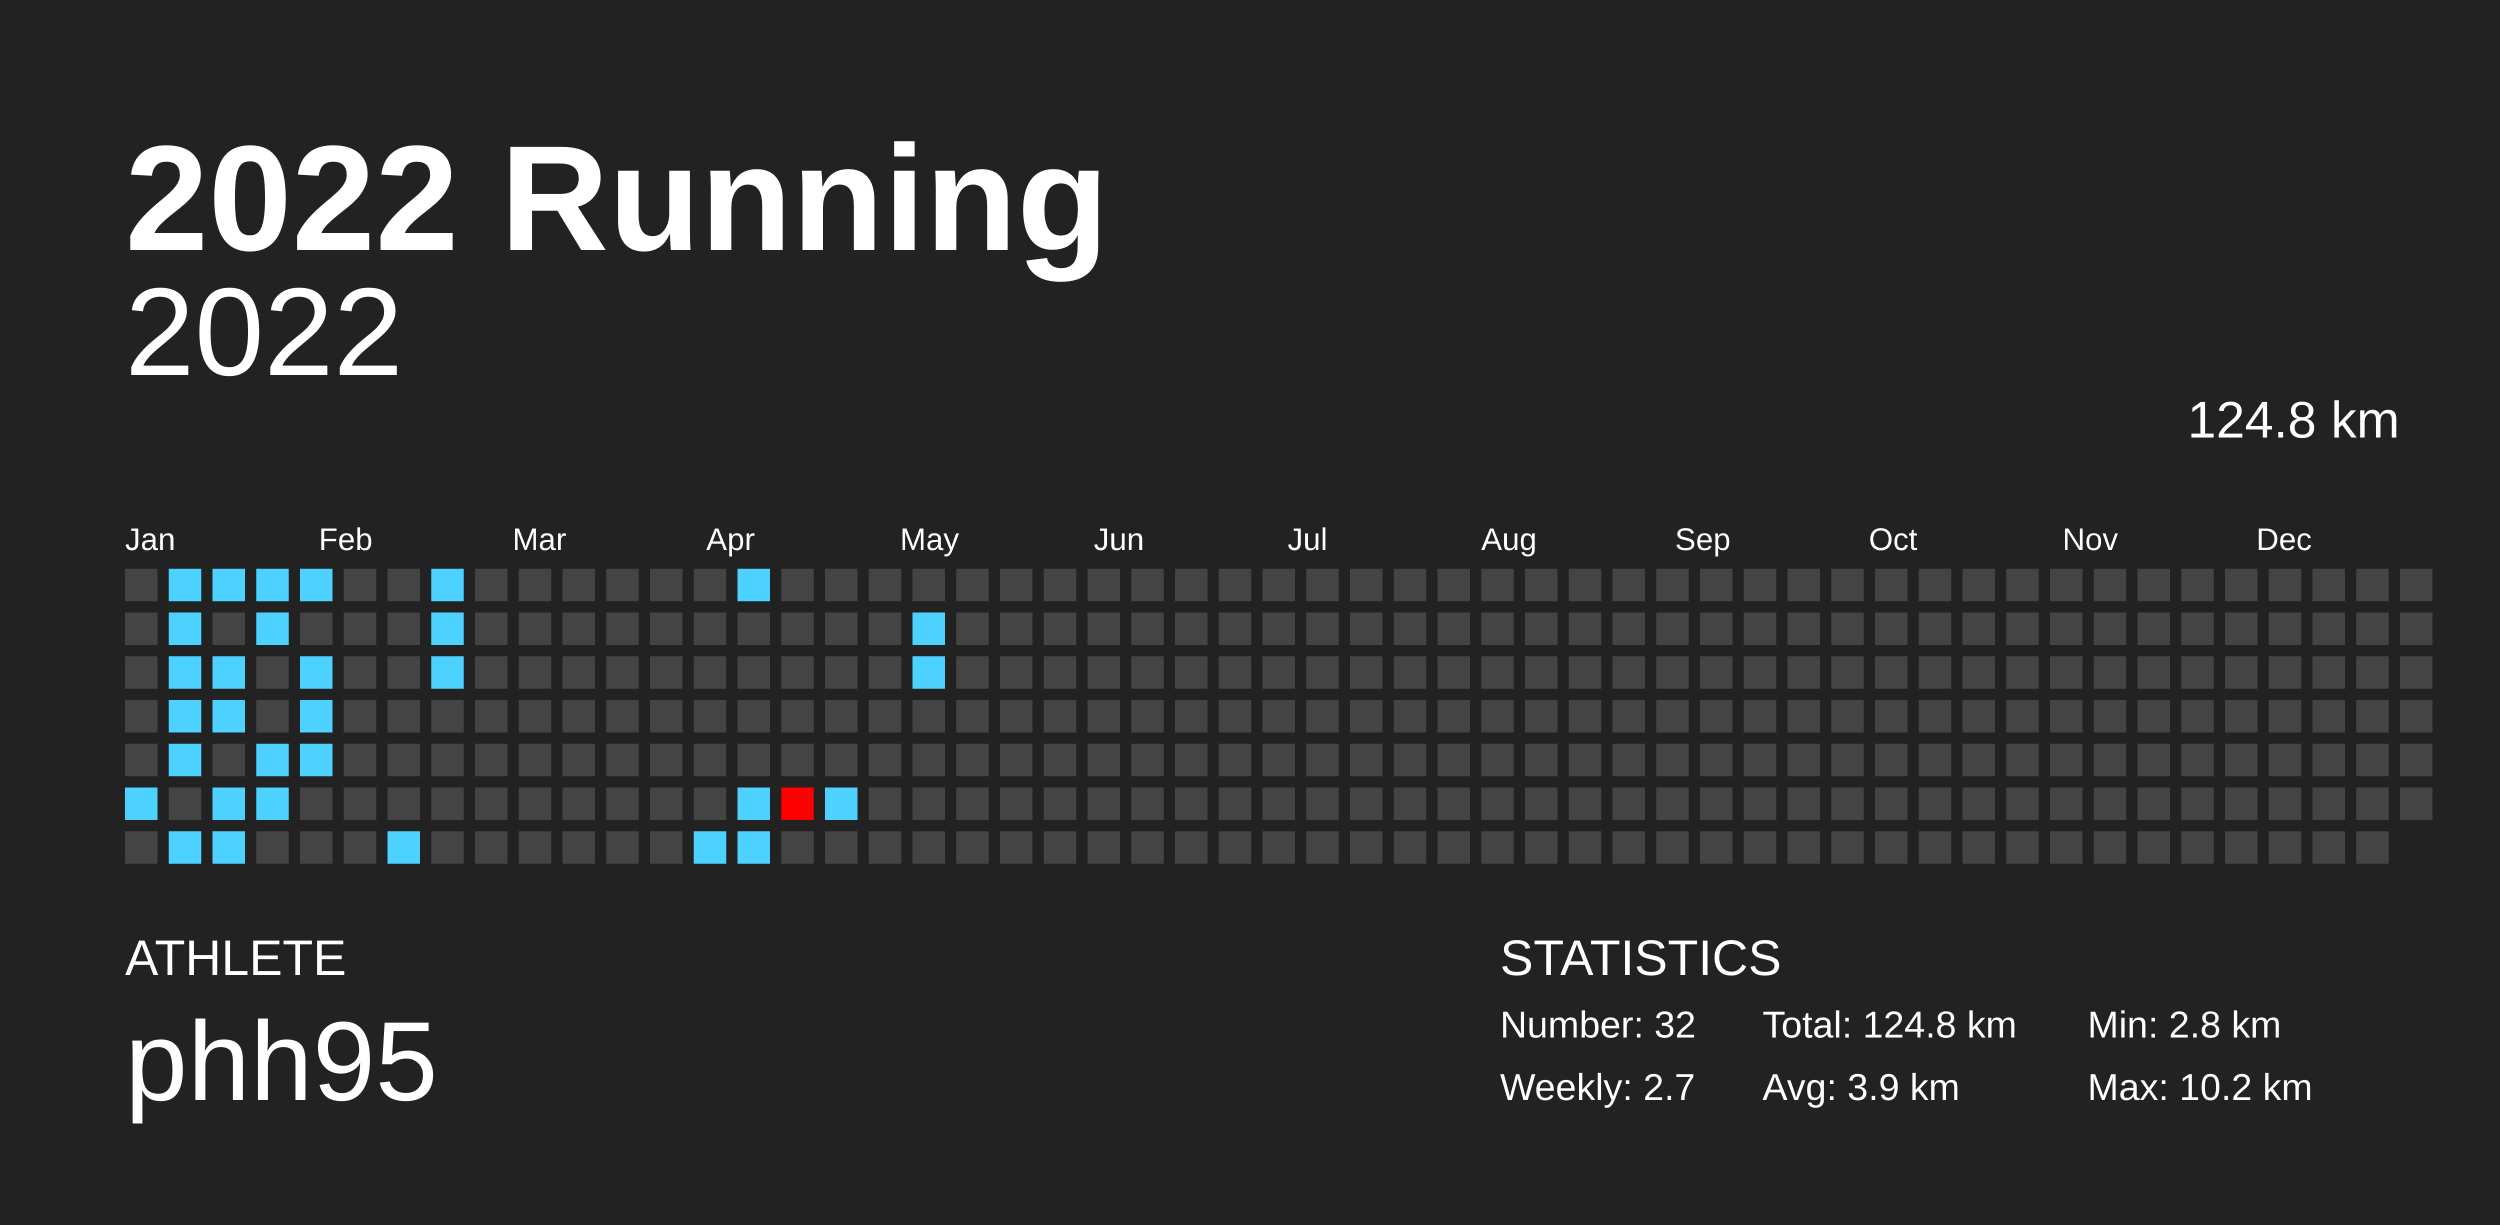
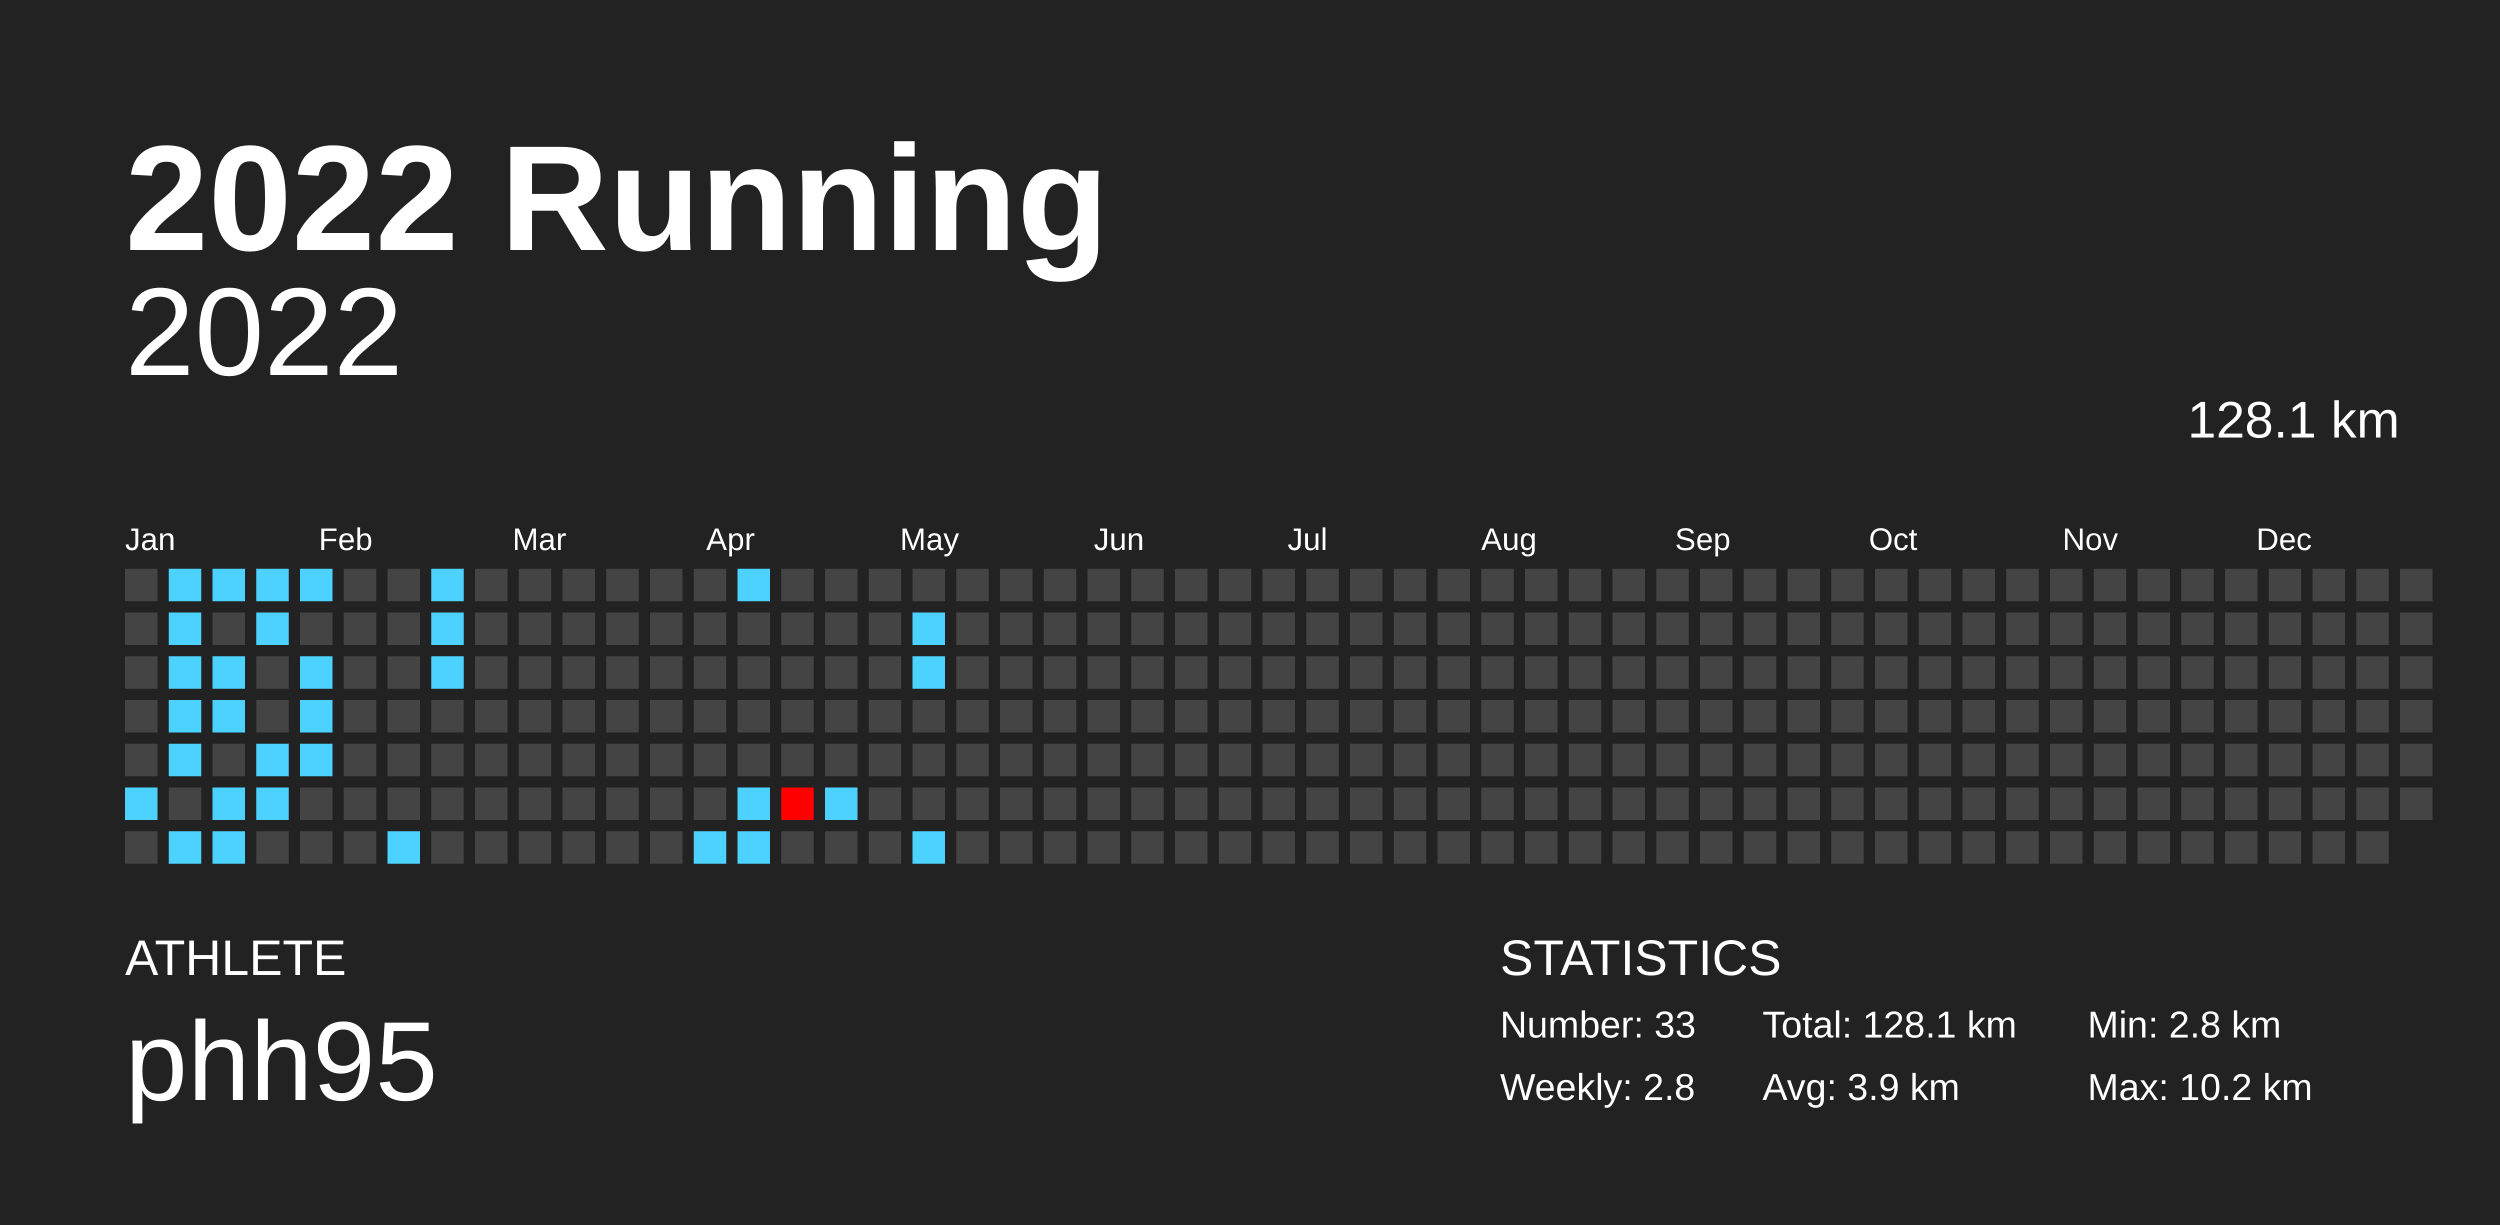
<svg xmlns="http://www.w3.org/2000/svg" baseProfile="full" height="98mm" version="1.1" viewBox="0,0,200,98" width="200mm">
  <defs />
  <rect fill="#222222" height="98" width="200" x="0" y="0" />
  <text fill="#FFFFFF" style="font-size:12px; font-family:Arial; font-weight:bold;" x="10" y="20">2022 Running</text>
  <text fill="#FFFFFF" style="font-size:4px; font-family:Arial" x="10" y="78">ATHLETE</text>
  <text fill="#FFFFFF" style="font-size:9px; font-family:Arial" x="10" y="88">phh95</text>
  <text fill="#FFFFFF" style="font-size:4px; font-family:Arial" x="120" y="78">STATISTICS</text>
-   <text fill="#FFFFFF" style="font-size:3px; font-family:Arial" x="120" y="83">Number: 32</text>
-   <text fill="#FFFFFF" style="font-size:3px; font-family:Arial" x="120" y="88">Weekly: 2.7</text>
-   <text fill="#FFFFFF" style="font-size:3px; font-family:Arial" x="141" y="83">Total: 124.8 km</text>
+   <text fill="#FFFFFF" style="font-size:3px; font-family:Arial" x="120" y="83">Number: 33</text>
+   <text fill="#FFFFFF" style="font-size:3px; font-family:Arial" x="120" y="88">Weekly: 2.8</text>
+   <text fill="#FFFFFF" style="font-size:3px; font-family:Arial" x="141" y="83">Total: 128.1 km</text>
  <text fill="#FFFFFF" style="font-size:3px; font-family:Arial" x="141" y="88">Avg: 3.9 km</text>
  <text fill="#FFFFFF" style="font-size:3px; font-family:Arial" x="167" y="83">Min: 2.8 km</text>
  <text fill="#FFFFFF" style="font-size:3px; font-family:Arial" x="167" y="88">Max: 10.2 km</text>
  <text alignment-baseline="hanging" fill="#FFFFFF" style="font-size:10.0px; font-family:Arial;" x="10" y="30">2022</text>
-   <text alignment-baseline="hanging" fill="#FFFFFF" style="font-size:4.125px; font-family:Arial;" x="175" y="35">124.8 km</text>
+   <text alignment-baseline="hanging" fill="#FFFFFF" style="font-size:4.125px; font-family:Arial;" x="175" y="35">128.1 km</text>
  <text fill="#FFFFFF" style="font-size:2.5px; font-family:Arial" x="10.0" y="44">Jan</text>
  <text fill="#FFFFFF" style="font-size:2.5px; font-family:Arial" x="25.5" y="44">Feb</text>
  <text fill="#FFFFFF" style="font-size:2.5px; font-family:Arial" x="41.0" y="44">Mar</text>
  <text fill="#FFFFFF" style="font-size:2.5px; font-family:Arial" x="56.5" y="44">Apr</text>
  <text fill="#FFFFFF" style="font-size:2.5px; font-family:Arial" x="72.0" y="44">May</text>
  <text fill="#FFFFFF" style="font-size:2.5px; font-family:Arial" x="87.5" y="44">Jun</text>
  <text fill="#FFFFFF" style="font-size:2.5px; font-family:Arial" x="103.0" y="44">Jul</text>
  <text fill="#FFFFFF" style="font-size:2.5px; font-family:Arial" x="118.5" y="44">Aug</text>
  <text fill="#FFFFFF" style="font-size:2.5px; font-family:Arial" x="134.0" y="44">Sep</text>
  <text fill="#FFFFFF" style="font-size:2.5px; font-family:Arial" x="149.5" y="44">Oct</text>
  <text fill="#FFFFFF" style="font-size:2.5px; font-family:Arial" x="165.0" y="44">Nov</text>
  <text fill="#FFFFFF" style="font-size:2.5px; font-family:Arial" x="180.5" y="44">Dec</text>
  <rect fill="#444444" height="2.6" width="2.6" x="10.0" y="45.5" />
  <rect fill="#444444" height="2.6" width="2.6" x="10.0" y="49.0" />
  <rect fill="#444444" height="2.6" width="2.6" x="10.0" y="52.5" />
  <rect fill="#444444" height="2.6" width="2.6" x="10.0" y="56.0" />
  <rect fill="#444444" height="2.6" width="2.6" x="10.0" y="59.5" />
  <rect fill="#4dd2ff" height="2.6" width="2.6" x="10.0" y="63.0" />
  <rect fill="#444444" height="2.6" width="2.6" x="10.0" y="66.5" />
  <rect fill="#4dd2ff" height="2.6" width="2.6" x="13.5" y="45.5" />
  <rect fill="#4dd2ff" height="2.6" width="2.6" x="13.5" y="49.0" />
  <rect fill="#4dd2ff" height="2.6" width="2.6" x="13.5" y="52.5" />
  <rect fill="#4dd2ff" height="2.6" width="2.6" x="13.5" y="56.0" />
  <rect fill="#4dd2ff" height="2.6" width="2.6" x="13.5" y="59.5" />
  <rect fill="#444444" height="2.6" width="2.6" x="13.5" y="63.0" />
  <rect fill="#4dd2ff" height="2.6" width="2.6" x="13.5" y="66.5" />
  <rect fill="#4dd2ff" height="2.6" width="2.6" x="17.0" y="45.5" />
  <rect fill="#444444" height="2.6" width="2.6" x="17.0" y="49.0" />
  <rect fill="#4dd2ff" height="2.6" width="2.6" x="17.0" y="52.5" />
  <rect fill="#4dd2ff" height="2.6" width="2.6" x="17.0" y="56.0" />
  <rect fill="#444444" height="2.6" width="2.6" x="17.0" y="59.5" />
  <rect fill="#4dd2ff" height="2.6" width="2.6" x="17.0" y="63.0" />
  <rect fill="#4dd2ff" height="2.6" width="2.6" x="17.0" y="66.5" />
  <rect fill="#4dd2ff" height="2.6" width="2.6" x="20.5" y="45.5" />
  <rect fill="#4dd2ff" height="2.6" width="2.6" x="20.5" y="49.0" />
  <rect fill="#444444" height="2.6" width="2.6" x="20.5" y="52.5" />
  <rect fill="#444444" height="2.6" width="2.6" x="20.5" y="56.0" />
  <rect fill="#4dd2ff" height="2.6" width="2.6" x="20.5" y="59.5" />
  <rect fill="#4dd2ff" height="2.6" width="2.6" x="20.5" y="63.0" />
  <rect fill="#444444" height="2.6" width="2.6" x="20.5" y="66.5" />
  <rect fill="#4dd2ff" height="2.6" width="2.6" x="24.0" y="45.5" />
  <rect fill="#444444" height="2.6" width="2.6" x="24.0" y="49.0" />
  <rect fill="#4dd2ff" height="2.6" width="2.6" x="24.0" y="52.5" />
  <rect fill="#4dd2ff" height="2.6" width="2.6" x="24.0" y="56.0" />
  <rect fill="#4dd2ff" height="2.6" width="2.6" x="24.0" y="59.5" />
  <rect fill="#444444" height="2.6" width="2.6" x="24.0" y="63.0" />
  <rect fill="#444444" height="2.6" width="2.6" x="24.0" y="66.5" />
  <rect fill="#444444" height="2.6" width="2.6" x="27.5" y="45.5" />
  <rect fill="#444444" height="2.6" width="2.6" x="27.5" y="49.0" />
  <rect fill="#444444" height="2.6" width="2.6" x="27.5" y="52.5" />
  <rect fill="#444444" height="2.6" width="2.6" x="27.5" y="56.0" />
  <rect fill="#444444" height="2.6" width="2.6" x="27.5" y="59.5" />
  <rect fill="#444444" height="2.6" width="2.6" x="27.5" y="63.0" />
  <rect fill="#444444" height="2.6" width="2.6" x="27.5" y="66.5" />
  <rect fill="#444444" height="2.6" width="2.6" x="31.0" y="45.5" />
  <rect fill="#444444" height="2.6" width="2.6" x="31.0" y="49.0" />
  <rect fill="#444444" height="2.6" width="2.6" x="31.0" y="52.5" />
  <rect fill="#444444" height="2.6" width="2.6" x="31.0" y="56.0" />
  <rect fill="#444444" height="2.6" width="2.6" x="31.0" y="59.5" />
  <rect fill="#444444" height="2.6" width="2.6" x="31.0" y="63.0" />
  <rect fill="#4dd2ff" height="2.6" width="2.6" x="31.0" y="66.5" />
  <rect fill="#4dd2ff" height="2.6" width="2.6" x="34.5" y="45.5" />
  <rect fill="#4dd2ff" height="2.6" width="2.6" x="34.5" y="49.0" />
  <rect fill="#4dd2ff" height="2.6" width="2.6" x="34.5" y="52.5" />
  <rect fill="#444444" height="2.6" width="2.6" x="34.5" y="56.0" />
  <rect fill="#444444" height="2.6" width="2.6" x="34.5" y="59.5" />
  <rect fill="#444444" height="2.6" width="2.6" x="34.5" y="63.0" />
  <rect fill="#444444" height="2.6" width="2.6" x="34.5" y="66.5" />
  <rect fill="#444444" height="2.6" width="2.6" x="38.0" y="45.5" />
  <rect fill="#444444" height="2.6" width="2.6" x="38.0" y="49.0" />
  <rect fill="#444444" height="2.6" width="2.6" x="38.0" y="52.5" />
  <rect fill="#444444" height="2.6" width="2.6" x="38.0" y="56.0" />
  <rect fill="#444444" height="2.6" width="2.6" x="38.0" y="59.5" />
  <rect fill="#444444" height="2.6" width="2.6" x="38.0" y="63.0" />
  <rect fill="#444444" height="2.6" width="2.6" x="38.0" y="66.5" />
  <rect fill="#444444" height="2.6" width="2.6" x="41.5" y="45.5" />
  <rect fill="#444444" height="2.6" width="2.6" x="41.5" y="49.0" />
  <rect fill="#444444" height="2.6" width="2.6" x="41.5" y="52.5" />
  <rect fill="#444444" height="2.6" width="2.6" x="41.5" y="56.0" />
  <rect fill="#444444" height="2.6" width="2.6" x="41.5" y="59.5" />
  <rect fill="#444444" height="2.6" width="2.6" x="41.5" y="63.0" />
  <rect fill="#444444" height="2.6" width="2.6" x="41.5" y="66.5" />
  <rect fill="#444444" height="2.6" width="2.6" x="45.0" y="45.5" />
  <rect fill="#444444" height="2.6" width="2.6" x="45.0" y="49.0" />
  <rect fill="#444444" height="2.6" width="2.6" x="45.0" y="52.5" />
  <rect fill="#444444" height="2.6" width="2.6" x="45.0" y="56.0" />
  <rect fill="#444444" height="2.6" width="2.6" x="45.0" y="59.5" />
  <rect fill="#444444" height="2.6" width="2.6" x="45.0" y="63.0" />
  <rect fill="#444444" height="2.6" width="2.6" x="45.0" y="66.5" />
  <rect fill="#444444" height="2.6" width="2.6" x="48.5" y="45.5" />
  <rect fill="#444444" height="2.6" width="2.6" x="48.5" y="49.0" />
  <rect fill="#444444" height="2.6" width="2.6" x="48.5" y="52.5" />
  <rect fill="#444444" height="2.6" width="2.6" x="48.5" y="56.0" />
  <rect fill="#444444" height="2.6" width="2.6" x="48.5" y="59.5" />
  <rect fill="#444444" height="2.6" width="2.6" x="48.5" y="63.0" />
  <rect fill="#444444" height="2.6" width="2.6" x="48.5" y="66.5" />
  <rect fill="#444444" height="2.6" width="2.6" x="52.0" y="45.5" />
  <rect fill="#444444" height="2.6" width="2.6" x="52.0" y="49.0" />
  <rect fill="#444444" height="2.6" width="2.6" x="52.0" y="52.5" />
  <rect fill="#444444" height="2.6" width="2.6" x="52.0" y="56.0" />
  <rect fill="#444444" height="2.6" width="2.6" x="52.0" y="59.5" />
  <rect fill="#444444" height="2.6" width="2.6" x="52.0" y="63.0" />
  <rect fill="#444444" height="2.6" width="2.6" x="52.0" y="66.5" />
  <rect fill="#444444" height="2.6" width="2.6" x="55.5" y="45.5" />
  <rect fill="#444444" height="2.6" width="2.6" x="55.5" y="49.0" />
  <rect fill="#444444" height="2.6" width="2.6" x="55.5" y="52.5" />
  <rect fill="#444444" height="2.6" width="2.6" x="55.5" y="56.0" />
  <rect fill="#444444" height="2.6" width="2.6" x="55.5" y="59.5" />
  <rect fill="#444444" height="2.6" width="2.6" x="55.5" y="63.0" />
  <rect fill="#4dd2ff" height="2.6" width="2.6" x="55.5" y="66.5" />
  <rect fill="#4dd2ff" height="2.6" width="2.6" x="59.0" y="45.5" />
  <rect fill="#444444" height="2.6" width="2.6" x="59.0" y="49.0" />
  <rect fill="#444444" height="2.6" width="2.6" x="59.0" y="52.5" />
  <rect fill="#444444" height="2.6" width="2.6" x="59.0" y="56.0" />
  <rect fill="#444444" height="2.6" width="2.6" x="59.0" y="59.5" />
  <rect fill="#4dd2ff" height="2.6" width="2.6" x="59.0" y="63.0" />
  <rect fill="#4dd2ff" height="2.6" width="2.6" x="59.0" y="66.5" />
  <rect fill="#444444" height="2.6" width="2.6" x="62.5" y="45.5" />
  <rect fill="#444444" height="2.6" width="2.6" x="62.5" y="49.0" />
  <rect fill="#444444" height="2.6" width="2.6" x="62.5" y="52.5" />
  <rect fill="#444444" height="2.6" width="2.6" x="62.5" y="56.0" />
  <rect fill="#444444" height="2.6" width="2.6" x="62.5" y="59.5" />
  <rect fill="#ff0000" height="2.6" width="2.6" x="62.5" y="63.0" />
  <rect fill="#444444" height="2.6" width="2.6" x="62.5" y="66.5" />
  <rect fill="#444444" height="2.6" width="2.6" x="66.0" y="45.5" />
  <rect fill="#444444" height="2.6" width="2.6" x="66.0" y="49.0" />
  <rect fill="#444444" height="2.6" width="2.6" x="66.0" y="52.5" />
  <rect fill="#444444" height="2.6" width="2.6" x="66.0" y="56.0" />
  <rect fill="#444444" height="2.6" width="2.6" x="66.0" y="59.5" />
  <rect fill="#4dd2ff" height="2.6" width="2.6" x="66.0" y="63.0" />
  <rect fill="#444444" height="2.6" width="2.6" x="66.0" y="66.5" />
  <rect fill="#444444" height="2.6" width="2.6" x="69.5" y="45.5" />
  <rect fill="#444444" height="2.6" width="2.6" x="69.5" y="49.0" />
  <rect fill="#444444" height="2.6" width="2.6" x="69.5" y="52.5" />
  <rect fill="#444444" height="2.6" width="2.6" x="69.5" y="56.0" />
  <rect fill="#444444" height="2.6" width="2.6" x="69.5" y="59.5" />
  <rect fill="#444444" height="2.6" width="2.6" x="69.5" y="63.0" />
  <rect fill="#444444" height="2.6" width="2.6" x="69.5" y="66.5" />
  <rect fill="#444444" height="2.6" width="2.6" x="73.0" y="45.5" />
  <rect fill="#4dd2ff" height="2.6" width="2.6" x="73.0" y="49.0" />
  <rect fill="#4dd2ff" height="2.6" width="2.6" x="73.0" y="52.5" />
  <rect fill="#444444" height="2.6" width="2.6" x="73.0" y="56.0" />
  <rect fill="#444444" height="2.6" width="2.6" x="73.0" y="59.5" />
  <rect fill="#444444" height="2.6" width="2.6" x="73.0" y="63.0" />
-   <rect fill="#444444" height="2.6" width="2.6" x="73.0" y="66.5" />
+   <rect fill="#4dd2ff" height="2.6" width="2.6" x="73.0" y="66.5" />
  <rect fill="#444444" height="2.6" width="2.6" x="76.5" y="45.5" />
  <rect fill="#444444" height="2.6" width="2.6" x="76.5" y="49.0" />
  <rect fill="#444444" height="2.6" width="2.6" x="76.5" y="52.5" />
  <rect fill="#444444" height="2.6" width="2.6" x="76.5" y="56.0" />
  <rect fill="#444444" height="2.6" width="2.6" x="76.5" y="59.5" />
  <rect fill="#444444" height="2.6" width="2.6" x="76.5" y="63.0" />
  <rect fill="#444444" height="2.6" width="2.6" x="76.5" y="66.5" />
  <rect fill="#444444" height="2.6" width="2.6" x="80.0" y="45.5" />
  <rect fill="#444444" height="2.6" width="2.6" x="80.0" y="49.0" />
  <rect fill="#444444" height="2.6" width="2.6" x="80.0" y="52.5" />
  <rect fill="#444444" height="2.6" width="2.6" x="80.0" y="56.0" />
  <rect fill="#444444" height="2.6" width="2.6" x="80.0" y="59.5" />
  <rect fill="#444444" height="2.6" width="2.6" x="80.0" y="63.0" />
  <rect fill="#444444" height="2.6" width="2.6" x="80.0" y="66.5" />
  <rect fill="#444444" height="2.6" width="2.6" x="83.5" y="45.5" />
  <rect fill="#444444" height="2.6" width="2.6" x="83.5" y="49.0" />
  <rect fill="#444444" height="2.6" width="2.6" x="83.5" y="52.5" />
  <rect fill="#444444" height="2.6" width="2.6" x="83.5" y="56.0" />
  <rect fill="#444444" height="2.6" width="2.6" x="83.5" y="59.5" />
  <rect fill="#444444" height="2.6" width="2.6" x="83.5" y="63.0" />
  <rect fill="#444444" height="2.6" width="2.6" x="83.5" y="66.5" />
  <rect fill="#444444" height="2.6" width="2.6" x="87.0" y="45.5" />
  <rect fill="#444444" height="2.6" width="2.6" x="87.0" y="49.0" />
  <rect fill="#444444" height="2.6" width="2.6" x="87.0" y="52.5" />
  <rect fill="#444444" height="2.6" width="2.6" x="87.0" y="56.0" />
  <rect fill="#444444" height="2.6" width="2.6" x="87.0" y="59.5" />
  <rect fill="#444444" height="2.6" width="2.6" x="87.0" y="63.0" />
  <rect fill="#444444" height="2.6" width="2.6" x="87.0" y="66.5" />
  <rect fill="#444444" height="2.6" width="2.6" x="90.5" y="45.5" />
  <rect fill="#444444" height="2.6" width="2.6" x="90.5" y="49.0" />
  <rect fill="#444444" height="2.6" width="2.6" x="90.5" y="52.5" />
  <rect fill="#444444" height="2.6" width="2.6" x="90.5" y="56.0" />
  <rect fill="#444444" height="2.6" width="2.6" x="90.5" y="59.5" />
  <rect fill="#444444" height="2.6" width="2.6" x="90.5" y="63.0" />
  <rect fill="#444444" height="2.6" width="2.6" x="90.5" y="66.5" />
  <rect fill="#444444" height="2.6" width="2.6" x="94.0" y="45.5" />
  <rect fill="#444444" height="2.6" width="2.6" x="94.0" y="49.0" />
  <rect fill="#444444" height="2.6" width="2.6" x="94.0" y="52.5" />
  <rect fill="#444444" height="2.6" width="2.6" x="94.0" y="56.0" />
  <rect fill="#444444" height="2.6" width="2.6" x="94.0" y="59.5" />
  <rect fill="#444444" height="2.6" width="2.6" x="94.0" y="63.0" />
  <rect fill="#444444" height="2.6" width="2.6" x="94.0" y="66.5" />
  <rect fill="#444444" height="2.6" width="2.6" x="97.5" y="45.5" />
  <rect fill="#444444" height="2.6" width="2.6" x="97.5" y="49.0" />
  <rect fill="#444444" height="2.6" width="2.6" x="97.5" y="52.5" />
  <rect fill="#444444" height="2.6" width="2.6" x="97.5" y="56.0" />
  <rect fill="#444444" height="2.6" width="2.6" x="97.5" y="59.5" />
  <rect fill="#444444" height="2.6" width="2.6" x="97.5" y="63.0" />
  <rect fill="#444444" height="2.6" width="2.6" x="97.5" y="66.5" />
  <rect fill="#444444" height="2.6" width="2.6" x="101.0" y="45.5" />
  <rect fill="#444444" height="2.6" width="2.6" x="101.0" y="49.0" />
  <rect fill="#444444" height="2.6" width="2.6" x="101.0" y="52.5" />
  <rect fill="#444444" height="2.6" width="2.6" x="101.0" y="56.0" />
  <rect fill="#444444" height="2.6" width="2.6" x="101.0" y="59.5" />
  <rect fill="#444444" height="2.6" width="2.6" x="101.0" y="63.0" />
  <rect fill="#444444" height="2.6" width="2.6" x="101.0" y="66.5" />
  <rect fill="#444444" height="2.6" width="2.6" x="104.5" y="45.5" />
  <rect fill="#444444" height="2.6" width="2.6" x="104.5" y="49.0" />
  <rect fill="#444444" height="2.6" width="2.6" x="104.5" y="52.5" />
  <rect fill="#444444" height="2.6" width="2.6" x="104.5" y="56.0" />
  <rect fill="#444444" height="2.6" width="2.6" x="104.5" y="59.5" />
  <rect fill="#444444" height="2.6" width="2.6" x="104.5" y="63.0" />
  <rect fill="#444444" height="2.6" width="2.6" x="104.5" y="66.5" />
  <rect fill="#444444" height="2.6" width="2.6" x="108.0" y="45.5" />
  <rect fill="#444444" height="2.6" width="2.6" x="108.0" y="49.0" />
  <rect fill="#444444" height="2.6" width="2.6" x="108.0" y="52.5" />
  <rect fill="#444444" height="2.6" width="2.6" x="108.0" y="56.0" />
  <rect fill="#444444" height="2.6" width="2.6" x="108.0" y="59.5" />
  <rect fill="#444444" height="2.6" width="2.6" x="108.0" y="63.0" />
  <rect fill="#444444" height="2.6" width="2.6" x="108.0" y="66.5" />
  <rect fill="#444444" height="2.6" width="2.6" x="111.5" y="45.5" />
  <rect fill="#444444" height="2.6" width="2.6" x="111.5" y="49.0" />
  <rect fill="#444444" height="2.6" width="2.6" x="111.5" y="52.5" />
  <rect fill="#444444" height="2.6" width="2.6" x="111.5" y="56.0" />
  <rect fill="#444444" height="2.6" width="2.6" x="111.5" y="59.5" />
  <rect fill="#444444" height="2.6" width="2.6" x="111.5" y="63.0" />
  <rect fill="#444444" height="2.6" width="2.6" x="111.5" y="66.5" />
  <rect fill="#444444" height="2.6" width="2.6" x="115.0" y="45.5" />
  <rect fill="#444444" height="2.6" width="2.6" x="115.0" y="49.0" />
  <rect fill="#444444" height="2.6" width="2.6" x="115.0" y="52.5" />
  <rect fill="#444444" height="2.6" width="2.6" x="115.0" y="56.0" />
  <rect fill="#444444" height="2.6" width="2.6" x="115.0" y="59.5" />
  <rect fill="#444444" height="2.6" width="2.6" x="115.0" y="63.0" />
  <rect fill="#444444" height="2.6" width="2.6" x="115.0" y="66.5" />
  <rect fill="#444444" height="2.6" width="2.6" x="118.5" y="45.5" />
  <rect fill="#444444" height="2.6" width="2.6" x="118.5" y="49.0" />
  <rect fill="#444444" height="2.6" width="2.6" x="118.5" y="52.5" />
  <rect fill="#444444" height="2.6" width="2.6" x="118.5" y="56.0" />
  <rect fill="#444444" height="2.6" width="2.6" x="118.5" y="59.5" />
  <rect fill="#444444" height="2.6" width="2.6" x="118.5" y="63.0" />
  <rect fill="#444444" height="2.6" width="2.6" x="118.5" y="66.5" />
  <rect fill="#444444" height="2.6" width="2.6" x="122.0" y="45.5" />
  <rect fill="#444444" height="2.6" width="2.6" x="122.0" y="49.0" />
  <rect fill="#444444" height="2.6" width="2.6" x="122.0" y="52.5" />
  <rect fill="#444444" height="2.6" width="2.6" x="122.0" y="56.0" />
  <rect fill="#444444" height="2.6" width="2.6" x="122.0" y="59.5" />
  <rect fill="#444444" height="2.6" width="2.6" x="122.0" y="63.0" />
  <rect fill="#444444" height="2.6" width="2.6" x="122.0" y="66.5" />
  <rect fill="#444444" height="2.6" width="2.6" x="125.5" y="45.5" />
  <rect fill="#444444" height="2.6" width="2.6" x="125.5" y="49.0" />
  <rect fill="#444444" height="2.6" width="2.6" x="125.5" y="52.5" />
  <rect fill="#444444" height="2.6" width="2.6" x="125.5" y="56.0" />
  <rect fill="#444444" height="2.6" width="2.6" x="125.5" y="59.5" />
  <rect fill="#444444" height="2.6" width="2.6" x="125.5" y="63.0" />
  <rect fill="#444444" height="2.6" width="2.6" x="125.5" y="66.5" />
  <rect fill="#444444" height="2.6" width="2.6" x="129.0" y="45.5" />
  <rect fill="#444444" height="2.6" width="2.6" x="129.0" y="49.0" />
  <rect fill="#444444" height="2.6" width="2.6" x="129.0" y="52.5" />
  <rect fill="#444444" height="2.6" width="2.6" x="129.0" y="56.0" />
  <rect fill="#444444" height="2.6" width="2.6" x="129.0" y="59.5" />
  <rect fill="#444444" height="2.6" width="2.6" x="129.0" y="63.0" />
  <rect fill="#444444" height="2.6" width="2.6" x="129.0" y="66.5" />
  <rect fill="#444444" height="2.6" width="2.6" x="132.5" y="45.5" />
  <rect fill="#444444" height="2.6" width="2.6" x="132.5" y="49.0" />
  <rect fill="#444444" height="2.6" width="2.6" x="132.5" y="52.5" />
  <rect fill="#444444" height="2.6" width="2.6" x="132.5" y="56.0" />
  <rect fill="#444444" height="2.6" width="2.6" x="132.5" y="59.5" />
  <rect fill="#444444" height="2.6" width="2.6" x="132.5" y="63.0" />
  <rect fill="#444444" height="2.6" width="2.6" x="132.5" y="66.5" />
  <rect fill="#444444" height="2.6" width="2.6" x="136.0" y="45.5" />
  <rect fill="#444444" height="2.6" width="2.6" x="136.0" y="49.0" />
  <rect fill="#444444" height="2.6" width="2.6" x="136.0" y="52.5" />
  <rect fill="#444444" height="2.6" width="2.6" x="136.0" y="56.0" />
  <rect fill="#444444" height="2.6" width="2.6" x="136.0" y="59.5" />
  <rect fill="#444444" height="2.6" width="2.6" x="136.0" y="63.0" />
  <rect fill="#444444" height="2.6" width="2.6" x="136.0" y="66.5" />
  <rect fill="#444444" height="2.6" width="2.6" x="139.5" y="45.5" />
  <rect fill="#444444" height="2.6" width="2.6" x="139.5" y="49.0" />
  <rect fill="#444444" height="2.6" width="2.6" x="139.5" y="52.5" />
  <rect fill="#444444" height="2.6" width="2.6" x="139.5" y="56.0" />
  <rect fill="#444444" height="2.6" width="2.6" x="139.5" y="59.5" />
  <rect fill="#444444" height="2.6" width="2.6" x="139.5" y="63.0" />
  <rect fill="#444444" height="2.6" width="2.6" x="139.5" y="66.5" />
  <rect fill="#444444" height="2.6" width="2.6" x="143.0" y="45.5" />
  <rect fill="#444444" height="2.6" width="2.6" x="143.0" y="49.0" />
  <rect fill="#444444" height="2.6" width="2.6" x="143.0" y="52.5" />
  <rect fill="#444444" height="2.6" width="2.6" x="143.0" y="56.0" />
  <rect fill="#444444" height="2.6" width="2.6" x="143.0" y="59.5" />
  <rect fill="#444444" height="2.6" width="2.6" x="143.0" y="63.0" />
  <rect fill="#444444" height="2.6" width="2.6" x="143.0" y="66.5" />
  <rect fill="#444444" height="2.6" width="2.6" x="146.5" y="45.5" />
  <rect fill="#444444" height="2.6" width="2.6" x="146.5" y="49.0" />
  <rect fill="#444444" height="2.6" width="2.6" x="146.5" y="52.5" />
  <rect fill="#444444" height="2.6" width="2.6" x="146.5" y="56.0" />
  <rect fill="#444444" height="2.6" width="2.6" x="146.5" y="59.5" />
  <rect fill="#444444" height="2.6" width="2.6" x="146.5" y="63.0" />
  <rect fill="#444444" height="2.6" width="2.6" x="146.5" y="66.5" />
  <rect fill="#444444" height="2.6" width="2.6" x="150.0" y="45.5" />
  <rect fill="#444444" height="2.6" width="2.6" x="150.0" y="49.0" />
  <rect fill="#444444" height="2.6" width="2.6" x="150.0" y="52.5" />
  <rect fill="#444444" height="2.6" width="2.6" x="150.0" y="56.0" />
  <rect fill="#444444" height="2.6" width="2.6" x="150.0" y="59.5" />
  <rect fill="#444444" height="2.6" width="2.6" x="150.0" y="63.0" />
  <rect fill="#444444" height="2.6" width="2.6" x="150.0" y="66.5" />
  <rect fill="#444444" height="2.6" width="2.6" x="153.5" y="45.5" />
  <rect fill="#444444" height="2.6" width="2.6" x="153.5" y="49.0" />
  <rect fill="#444444" height="2.6" width="2.6" x="153.5" y="52.5" />
  <rect fill="#444444" height="2.6" width="2.6" x="153.5" y="56.0" />
  <rect fill="#444444" height="2.6" width="2.6" x="153.5" y="59.5" />
  <rect fill="#444444" height="2.6" width="2.6" x="153.5" y="63.0" />
  <rect fill="#444444" height="2.6" width="2.6" x="153.5" y="66.5" />
  <rect fill="#444444" height="2.6" width="2.6" x="157.0" y="45.5" />
  <rect fill="#444444" height="2.6" width="2.6" x="157.0" y="49.0" />
  <rect fill="#444444" height="2.6" width="2.6" x="157.0" y="52.5" />
  <rect fill="#444444" height="2.6" width="2.6" x="157.0" y="56.0" />
  <rect fill="#444444" height="2.6" width="2.6" x="157.0" y="59.5" />
  <rect fill="#444444" height="2.6" width="2.6" x="157.0" y="63.0" />
  <rect fill="#444444" height="2.6" width="2.6" x="157.0" y="66.5" />
  <rect fill="#444444" height="2.6" width="2.6" x="160.5" y="45.5" />
  <rect fill="#444444" height="2.6" width="2.6" x="160.5" y="49.0" />
  <rect fill="#444444" height="2.6" width="2.6" x="160.5" y="52.5" />
  <rect fill="#444444" height="2.6" width="2.6" x="160.5" y="56.0" />
  <rect fill="#444444" height="2.6" width="2.6" x="160.5" y="59.5" />
  <rect fill="#444444" height="2.6" width="2.6" x="160.5" y="63.0" />
  <rect fill="#444444" height="2.6" width="2.6" x="160.5" y="66.5" />
  <rect fill="#444444" height="2.6" width="2.6" x="164.0" y="45.5" />
  <rect fill="#444444" height="2.6" width="2.6" x="164.0" y="49.0" />
  <rect fill="#444444" height="2.6" width="2.6" x="164.0" y="52.5" />
  <rect fill="#444444" height="2.6" width="2.6" x="164.0" y="56.0" />
  <rect fill="#444444" height="2.6" width="2.6" x="164.0" y="59.5" />
  <rect fill="#444444" height="2.6" width="2.6" x="164.0" y="63.0" />
  <rect fill="#444444" height="2.6" width="2.6" x="164.0" y="66.5" />
  <rect fill="#444444" height="2.6" width="2.6" x="167.5" y="45.5" />
  <rect fill="#444444" height="2.6" width="2.6" x="167.5" y="49.0" />
  <rect fill="#444444" height="2.6" width="2.6" x="167.5" y="52.5" />
  <rect fill="#444444" height="2.6" width="2.6" x="167.5" y="56.0" />
  <rect fill="#444444" height="2.6" width="2.6" x="167.5" y="59.5" />
  <rect fill="#444444" height="2.6" width="2.6" x="167.5" y="63.0" />
  <rect fill="#444444" height="2.6" width="2.6" x="167.5" y="66.5" />
  <rect fill="#444444" height="2.6" width="2.6" x="171.0" y="45.5" />
  <rect fill="#444444" height="2.6" width="2.6" x="171.0" y="49.0" />
  <rect fill="#444444" height="2.6" width="2.6" x="171.0" y="52.5" />
  <rect fill="#444444" height="2.6" width="2.6" x="171.0" y="56.0" />
  <rect fill="#444444" height="2.6" width="2.6" x="171.0" y="59.5" />
  <rect fill="#444444" height="2.6" width="2.6" x="171.0" y="63.0" />
  <rect fill="#444444" height="2.6" width="2.6" x="171.0" y="66.5" />
  <rect fill="#444444" height="2.6" width="2.6" x="174.5" y="45.5" />
  <rect fill="#444444" height="2.6" width="2.6" x="174.5" y="49.0" />
  <rect fill="#444444" height="2.6" width="2.6" x="174.5" y="52.5" />
  <rect fill="#444444" height="2.6" width="2.6" x="174.5" y="56.0" />
  <rect fill="#444444" height="2.6" width="2.6" x="174.5" y="59.5" />
  <rect fill="#444444" height="2.6" width="2.6" x="174.5" y="63.0" />
  <rect fill="#444444" height="2.6" width="2.6" x="174.5" y="66.5" />
  <rect fill="#444444" height="2.6" width="2.6" x="178.0" y="45.5" />
  <rect fill="#444444" height="2.6" width="2.6" x="178.0" y="49.0" />
  <rect fill="#444444" height="2.6" width="2.6" x="178.0" y="52.5" />
  <rect fill="#444444" height="2.6" width="2.6" x="178.0" y="56.0" />
  <rect fill="#444444" height="2.6" width="2.6" x="178.0" y="59.5" />
  <rect fill="#444444" height="2.6" width="2.6" x="178.0" y="63.0" />
  <rect fill="#444444" height="2.6" width="2.6" x="178.0" y="66.5" />
  <rect fill="#444444" height="2.6" width="2.6" x="181.5" y="45.5" />
  <rect fill="#444444" height="2.6" width="2.6" x="181.5" y="49.0" />
  <rect fill="#444444" height="2.6" width="2.6" x="181.5" y="52.5" />
  <rect fill="#444444" height="2.6" width="2.6" x="181.5" y="56.0" />
  <rect fill="#444444" height="2.6" width="2.6" x="181.5" y="59.5" />
  <rect fill="#444444" height="2.6" width="2.6" x="181.5" y="63.0" />
  <rect fill="#444444" height="2.6" width="2.6" x="181.5" y="66.5" />
  <rect fill="#444444" height="2.6" width="2.6" x="185.0" y="45.5" />
  <rect fill="#444444" height="2.6" width="2.6" x="185.0" y="49.0" />
  <rect fill="#444444" height="2.6" width="2.6" x="185.0" y="52.5" />
  <rect fill="#444444" height="2.6" width="2.6" x="185.0" y="56.0" />
  <rect fill="#444444" height="2.6" width="2.6" x="185.0" y="59.5" />
  <rect fill="#444444" height="2.6" width="2.6" x="185.0" y="63.0" />
  <rect fill="#444444" height="2.6" width="2.6" x="185.0" y="66.5" />
  <rect fill="#444444" height="2.6" width="2.6" x="188.5" y="45.5" />
  <rect fill="#444444" height="2.6" width="2.6" x="188.5" y="49.0" />
  <rect fill="#444444" height="2.6" width="2.6" x="188.5" y="52.5" />
  <rect fill="#444444" height="2.6" width="2.6" x="188.5" y="56.0" />
  <rect fill="#444444" height="2.6" width="2.6" x="188.5" y="59.5" />
  <rect fill="#444444" height="2.6" width="2.6" x="188.5" y="63.0" />
  <rect fill="#444444" height="2.6" width="2.6" x="188.5" y="66.5" />
  <rect fill="#444444" height="2.6" width="2.6" x="192.0" y="45.5" />
  <rect fill="#444444" height="2.6" width="2.6" x="192.0" y="49.0" />
  <rect fill="#444444" height="2.6" width="2.6" x="192.0" y="52.5" />
  <rect fill="#444444" height="2.6" width="2.6" x="192.0" y="56.0" />
  <rect fill="#444444" height="2.6" width="2.6" x="192.0" y="59.5" />
  <rect fill="#444444" height="2.6" width="2.6" x="192.0" y="63.0" />
</svg>
